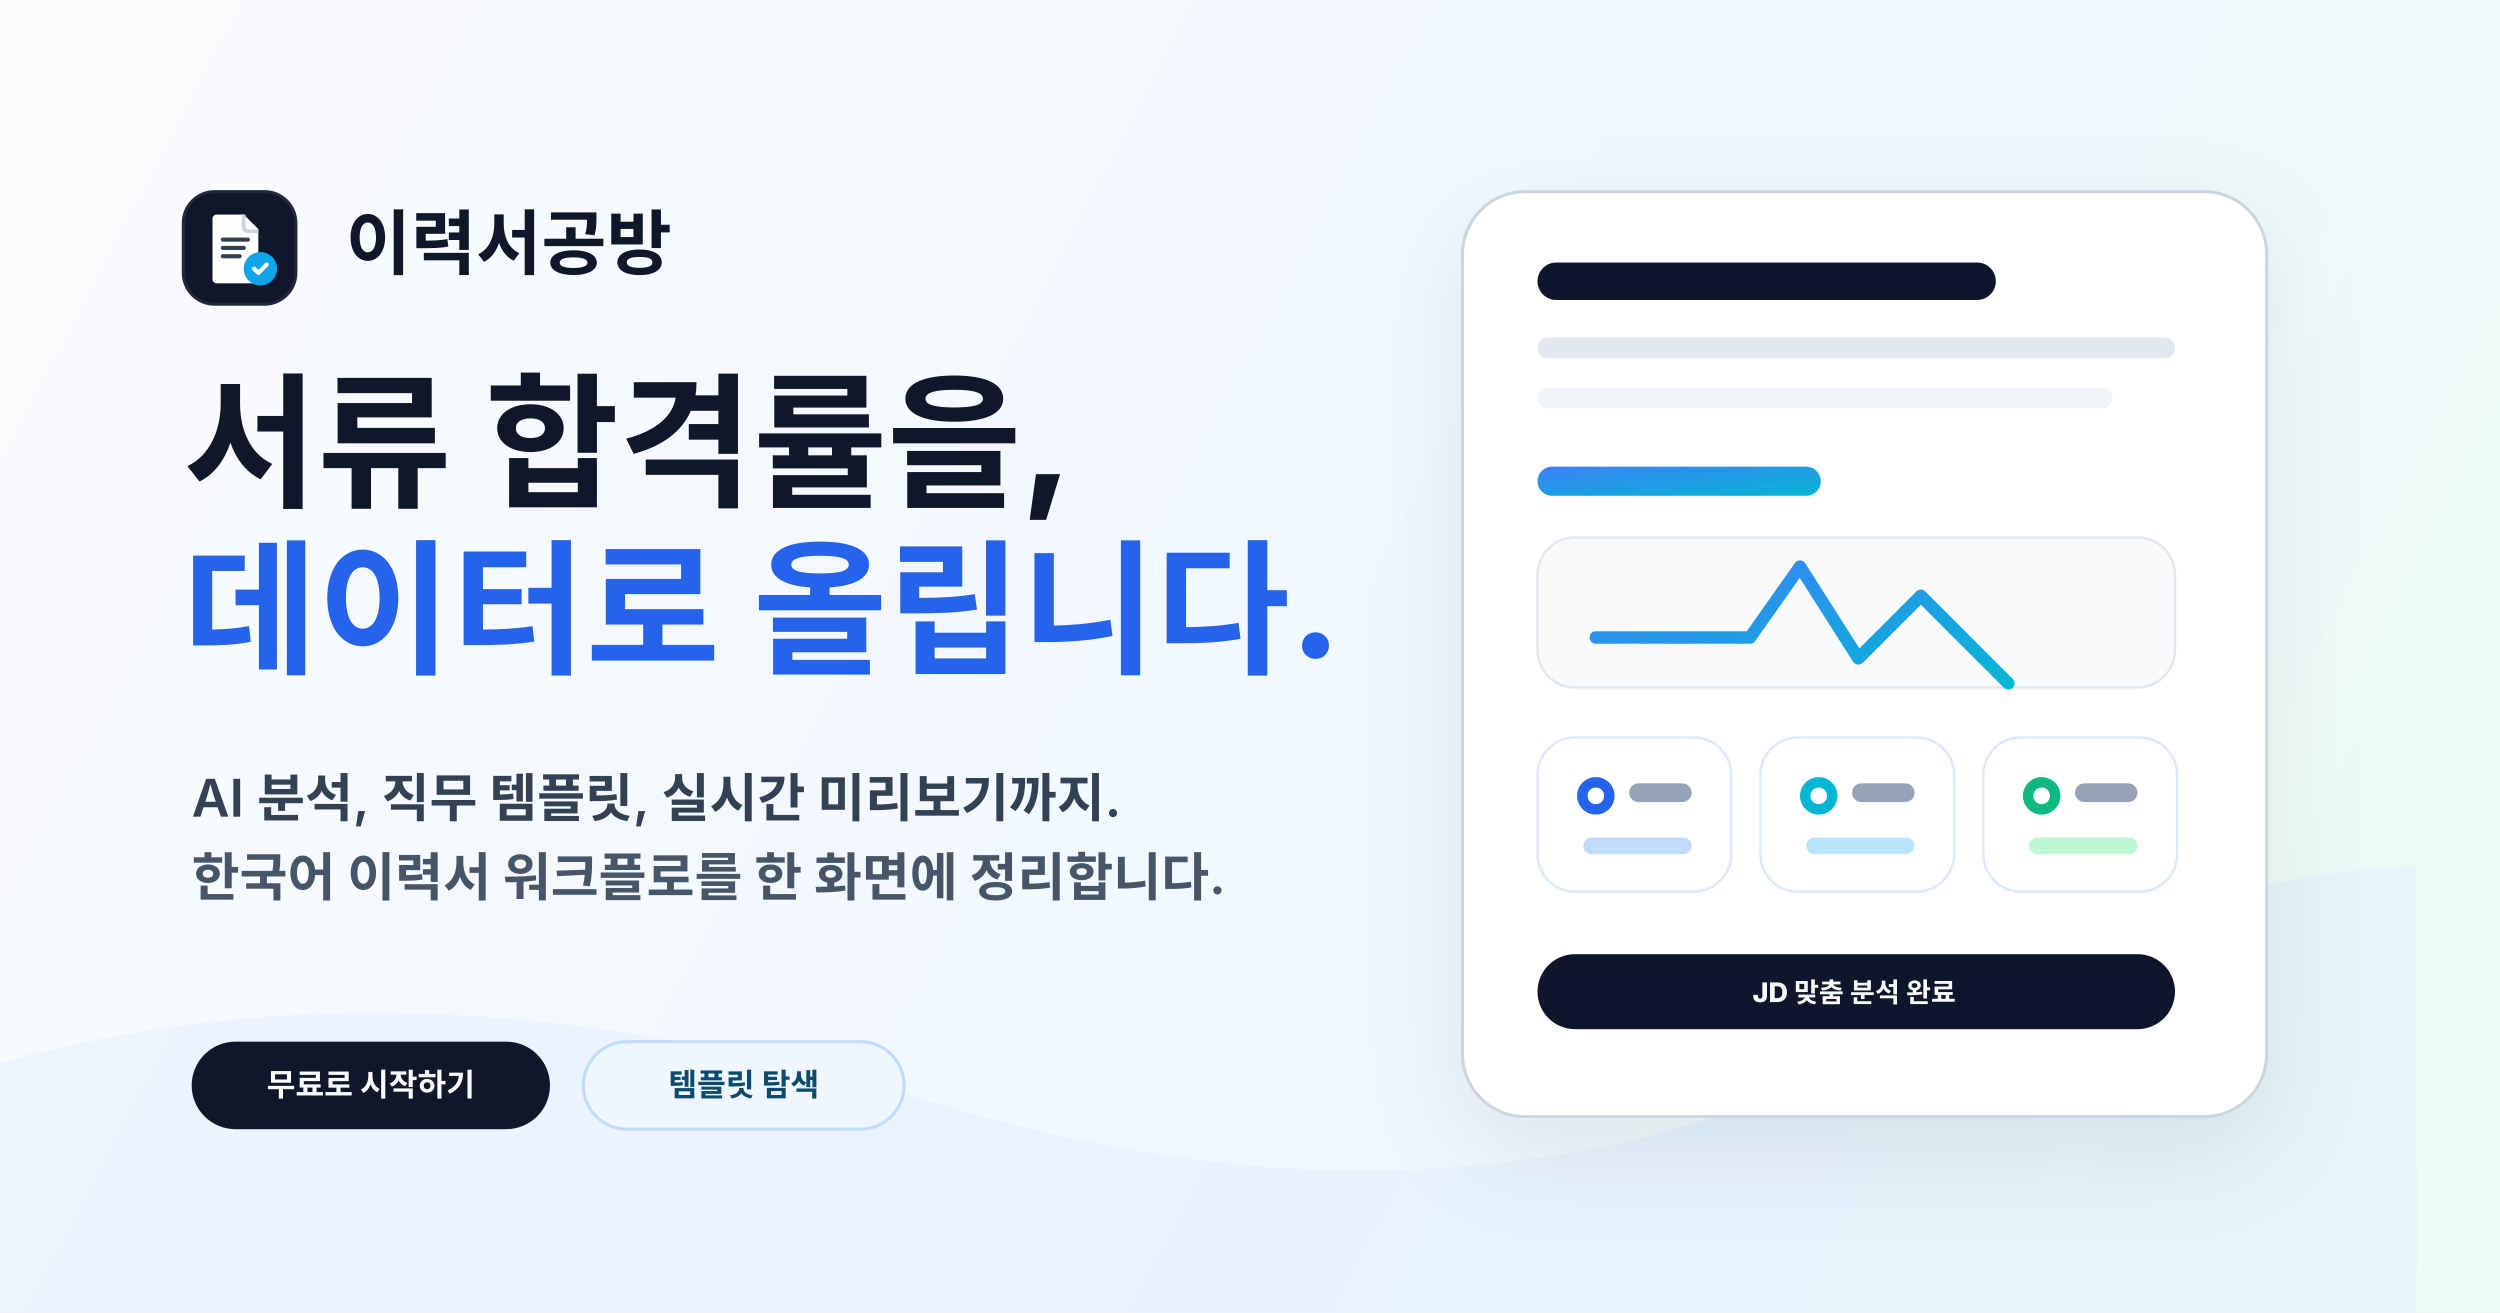
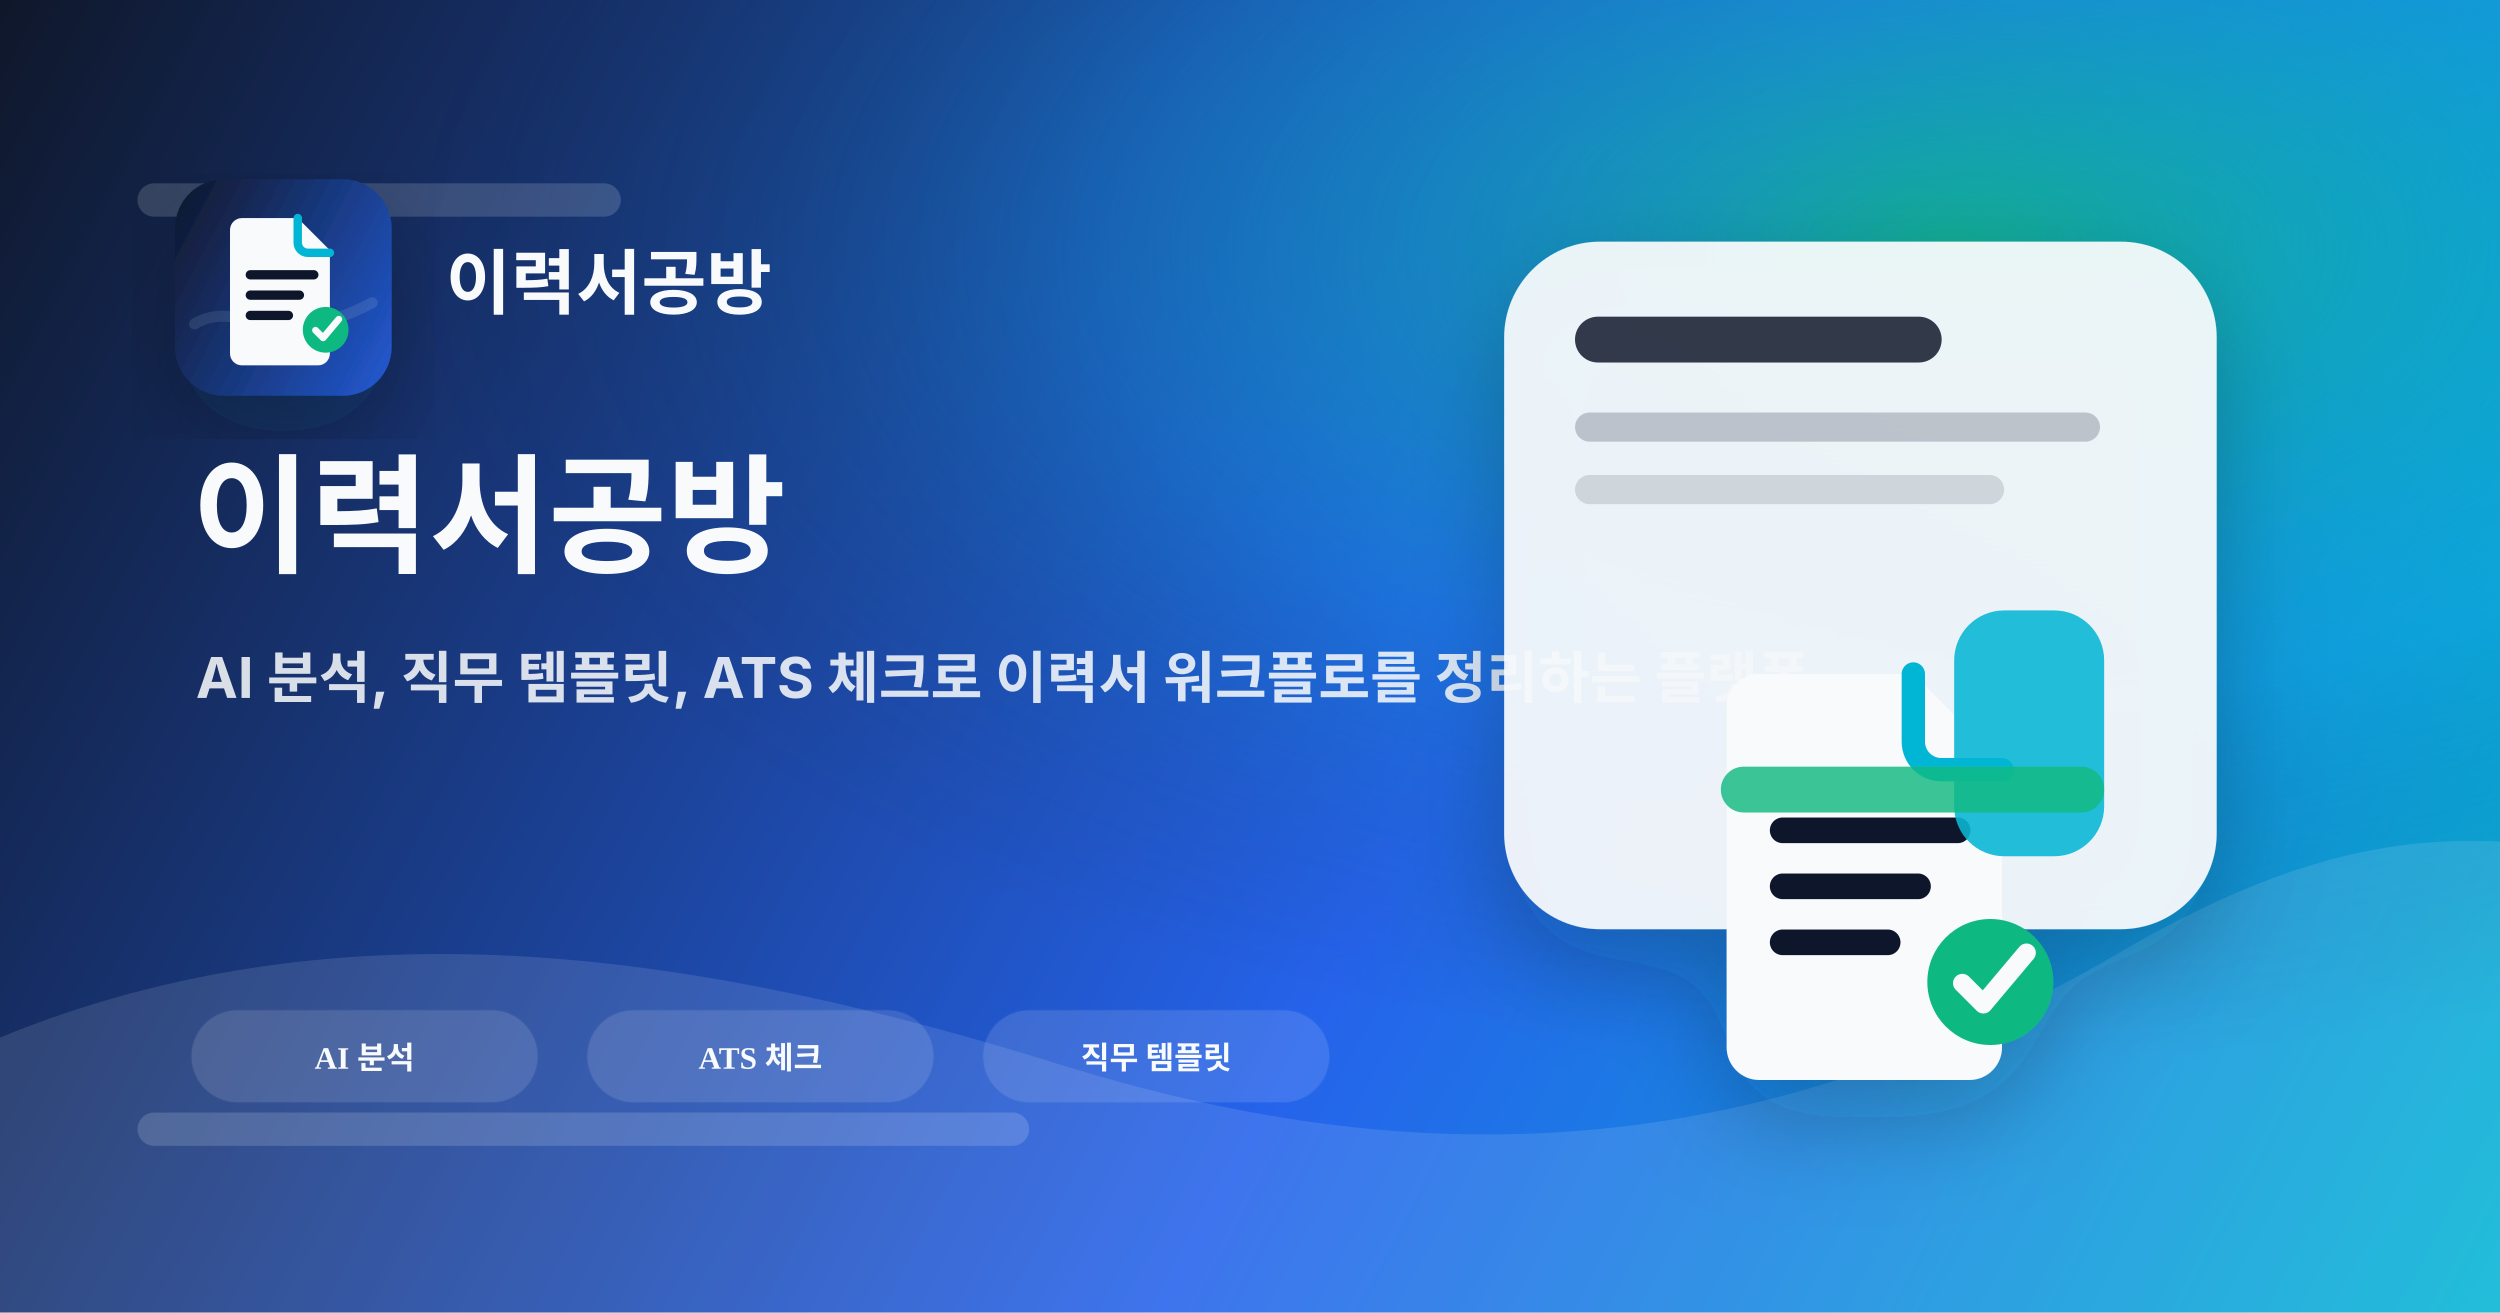
<svg xmlns="http://www.w3.org/2000/svg" width="1200" height="630" viewBox="0 0 1200 630" role="img" aria-label="이력서공방">
  <defs>
    <linearGradient id="bg" x1="0" y1="0" x2="1200" y2="630" gradientUnits="userSpaceOnUse">
-       <stop stop-color="#fafbfd" />
-       <stop offset="0.6" stop-color="#f0f7ff" />
-       <stop offset="1" stop-color="#ecfdf5" />
-     </linearGradient>
-     <linearGradient id="signal" x1="0" y1="0" x2="1" y2="1">
-       <stop stop-color="#3b82f6" />
+       <stop stop-color="#0f172a" />
+       <stop offset=".58" stop-color="#2563eb" />
      <stop offset="1" stop-color="#06b6d4" />
    </linearGradient>
+     <radialGradient id="halo" cx="78%" cy="19%" r="62%">
+       <stop stop-color="#10b981" stop-opacity=".82" />
+       <stop offset=".56" stop-color="#06b6d4" stop-opacity=".22" />
+       <stop offset="1" stop-color="#0f172a" stop-opacity="0" />
+     </radialGradient>
    <filter id="soft" x="-20%" y="-20%" width="140%" height="140%">
-       <feDropShadow dx="0" dy="16" stdDeviation="24" flood-color="#0f172a" flood-opacity="0.08" />
+       <feDropShadow dx="0" dy="18" stdDeviation="24" flood-color="#0f172a" flood-opacity=".26" />
    </filter>
  </defs>
  <rect width="1200" height="630" fill="url(#bg)" />
-   <path d="M0 510C170 464 322 492 458 532c176 52 336 36 480-46 78-44 152-69 222-70v214H0Z" fill="#dbeafe" opacity="0.4" />
-   <g transform="translate(88 92)">
-     <rect width="54" height="54" rx="15" fill="#0f172a" stroke="#1e293b" stroke-width="1.5" />
-     <path d="M16 11h13l7 7v24a2 2 0 0 1-2 2H16a2 2 0 0 1-2-2V13a2 2 0 0 1 2-2Z" fill="#ffffff" />
-     <path d="M29 11v6a2 2 0 0 0 2 2h5" fill="none" stroke="#cbd5e1" stroke-width="1.8" />
-     <path d="M19 23h12M19 27h10M19 31h8" stroke="#334155" stroke-width="2" stroke-linecap="round" />
-     <circle cx="37" cy="37" r="8" fill="#0ea5e9" />
-     <path d="M34 37 l2 2 l4 -4" fill="none" stroke="#ffffff" stroke-width="2" stroke-linecap="round" stroke-linejoin="round" />
+   <rect width="1200" height="630" fill="url(#halo)" />
+   <path d="M0 498C166 430 340 458 512 512c176 54 336 44 504-54 72-42 126-57 184-54v226H0Z" fill="#f8fafc" opacity=".12" />
+   <path d="M74 96h216M74 542h412" stroke="#f8fafc" stroke-opacity=".16" stroke-width="16" stroke-linecap="round" />
+   <g transform="translate(84 86)" filter="url(#soft)">
+     <svg width="104" height="104" viewBox="0 0 512 512">
+       <rect width="512" height="512" rx="116" fill="url(#bg)" />
+       <rect width="512" height="512" rx="116" fill="url(#glow)" />
+       <path d="M46 342C154 278 238 414 466 292" fill="none" stroke="#f8fafc" stroke-opacity=".1" stroke-width="26" stroke-linecap="round" />
+       <g filter="url(#shadow)">
+         <g transform="translate(0 0) scale(1)">
+           <path d="M158 92h132l76 76v244a28 28 0 0 1-28 28H158a28 28 0 0 1-28-28V120a28 28 0 0 1 28-28z" fill="#f8fafc" />
+           <path d="M290 92v58a24 24 0 0 0 24 24h52" fill="none" stroke="#06b6d4" stroke-width="20" stroke-linecap="round" />
+           <path d="M178 226h150M178 274h116M178 322h90" stroke="#0f172a" stroke-width="22" stroke-linecap="round" />
+           <circle cx="356" cy="356" r="54" fill="#10b981" />
+           <path d="M332 357l18 18 37-44" fill="none" stroke="#f8fafc" stroke-width="16" stroke-linecap="round" stroke-linejoin="round" />
+         </g>
+       </g>
+     </svg>
  </g>
-   <text x="166" y="129" font-family="system-ui, -apple-system, BlinkMacSystemFont, 'Segoe UI', sans-serif" font-size="34" font-weight="800" fill="#0f172a">이력서공방</text>
-   <text x="88" y="238" font-family="system-ui, -apple-system, BlinkMacSystemFont, 'Segoe UI', sans-serif" font-size="70" font-weight="800" fill="#0f172a">서류 합격률을,</text>
-   <text x="88" y="318" font-family="system-ui, -apple-system, BlinkMacSystemFont, 'Segoe UI', sans-serif" font-size="70" font-weight="800" fill="#2563eb">데이터로 올립니다.</text>
-   <text x="92" y="392" font-family="system-ui, -apple-system, BlinkMacSystemFont, 'Segoe UI', sans-serif" font-size="25" font-weight="600" fill="#334155">AI 분석, 직무 템플릿, 실시간 미리보기까지.</text>
-   <text x="92" y="430" font-family="system-ui, -apple-system, BlinkMacSystemFont, 'Segoe UI', sans-serif" font-size="25" font-weight="600" fill="#475569">한국어 이력서 워크플로를 한 화면에 정리합니다.</text>
-   <g transform="translate(92 500)">
-     <rect width="172" height="42" rx="21" fill="#0f172a" />
-     <text x="86" y="26" text-anchor="middle" font-family="system-ui, -apple-system, BlinkMacSystemFont, 'Segoe UI', sans-serif" font-size="15" font-weight="700" fill="#f8fafc">무료로 시작하기</text>
-     <rect x="188" width="154" height="42" rx="21" fill="#eff6ff" stroke="#bfdbfe" stroke-width="1.5" />
-     <text x="265" y="26" text-anchor="middle" font-family="system-ui, -apple-system, BlinkMacSystemFont, 'Segoe UI', sans-serif" font-size="15" font-weight="700" fill="#0c4a6e">템플릿 탐색</text>
+   <text x="214" y="148" font-family="Inter, Pretendard, system-ui, -apple-system, BlinkMacSystemFont, 'Segoe UI', sans-serif" font-size="34" font-weight="900" fill="#f8fafc">이력서공방</text>
+   <text x="92" y="270" font-family="Inter, Pretendard, system-ui, -apple-system, BlinkMacSystemFont, 'Segoe UI', sans-serif" font-size="62" font-weight="900" fill="#f8fafc">이력서공방</text>
+   <text x="94" y="335" font-family="Pretendard, system-ui, -apple-system, BlinkMacSystemFont, 'Segoe UI', sans-serif" font-size="27" font-weight="700" fill="#f8fafc" opacity=".86">AI 분석, 직무 템플릿, ATS 체크로 이력서 워크플로를 정리하는 플랫폼</text>
+   <g transform="translate(92 485)">
+     <rect width="166" height="44" rx="22" fill="#f8fafc" opacity=".13" stroke="#f8fafc" stroke-opacity=".26" />
+     <text x="83" y="28" text-anchor="middle" font-size="15" font-weight="800" fill="#f8fafc">AI 분석</text>
  </g>
-   <g transform="translate(702 92)" filter="url(#soft)">
-     <rect width="386" height="444" rx="30" fill="#ffffff" stroke="#cbd5e1" stroke-width="1.5" />
-     <rect x="36" y="34" width="220" height="18" rx="9" fill="#0f172a" />
-     <rect x="36" y="70" width="306" height="10" rx="5" fill="#e2e8f0" />
-     <rect x="36" y="94" width="276" height="10" rx="5" fill="#f1f5f9" />
-     <rect x="36" y="132" width="136" height="14" rx="7" fill="url(#signal)" />
-     <rect x="36" y="166" width="306" height="72" rx="18" fill="#f8fafc" stroke="#e2e8f0" stroke-width="1.2" />
-     <path d="M64 214h74l24-34 28 44 30-30 42 42" fill="none" stroke="url(#signal)" stroke-width="6" stroke-linecap="round" stroke-linejoin="round" />
-     <g transform="translate(36 262)">
-       <rect width="93" height="74" rx="18" fill="#ffffff" stroke="#dbeafe" stroke-width="1.2" />
-       <circle cx="28" cy="28" r="9" fill="#2563eb" />
-       <circle cx="28" cy="28" r="4" fill="#ffffff" />
-       <rect x="44" y="22" width="30" height="9" rx="4.5" fill="#94a3b8" />
-       <rect x="22" y="48" width="52" height="8" rx="4" fill="#bfdbfe" />
+   <g transform="translate(282 485)">
+     <rect width="166" height="44" rx="22" fill="#f8fafc" opacity=".13" stroke="#f8fafc" stroke-opacity=".26" />
+     <text x="83" y="28" text-anchor="middle" font-size="15" font-weight="800" fill="#f8fafc">ATS 체크</text>
+   </g>
+   <g transform="translate(472 485)">
+     <rect width="166" height="44" rx="22" fill="#f8fafc" opacity=".13" stroke="#f8fafc" stroke-opacity=".26" />
+     <text x="83" y="28" text-anchor="middle" font-size="15" font-weight="800" fill="#f8fafc">직무 템플릿</text>
+   </g>
+   <g filter="url(#soft)">
+     <g transform="translate(722 116)">
+       <rect width="342" height="330" rx="46" fill="#f8fafc" opacity=".94" />
+       <rect x="34" y="36" width="176" height="22" rx="11" fill="#0f172a" opacity=".84" />
+       <rect x="34" y="82" width="252" height="14" rx="7" fill="#0f172a" opacity=".22" />
+       <rect x="34" y="112" width="206" height="14" rx="7" fill="#0f172a" opacity=".14" />
+       <g transform="translate(34 156) scale(.56)">
+         <g transform="translate(0 0) scale(1)">
+           <path d="M158 92h132l76 76v244a28 28 0 0 1-28 28H158a28 28 0 0 1-28-28V120a28 28 0 0 1 28-28z" fill="#f8fafc" />
+           <path d="M290 92v58a24 24 0 0 0 24 24h52" fill="none" stroke="#06b6d4" stroke-width="20" stroke-linecap="round" />
+           <path d="M178 226h150M178 274h116M178 322h90" stroke="#0f172a" stroke-width="22" stroke-linecap="round" />
+           <circle cx="356" cy="356" r="54" fill="#10b981" />
+           <path d="M332 357l18 18 37-44" fill="none" stroke="#f8fafc" stroke-width="16" stroke-linecap="round" stroke-linejoin="round" />
+         </g>
+       </g>
+       <rect x="216" y="177" width="72" height="118" rx="24" fill="#06b6d4" opacity=".88" />
+       <rect x="104" y="252" width="184" height="22" rx="11" fill="#10b981" opacity=".82" />
    </g>
-     <g transform="translate(143 262)">
-       <rect width="93" height="74" rx="18" fill="#ffffff" stroke="#dbeafe" stroke-width="1.2" />
-       <circle cx="28" cy="28" r="9" fill="#06b6d4" />
-       <circle cx="28" cy="28" r="4" fill="#ffffff" />
-       <rect x="44" y="22" width="30" height="9" rx="4.5" fill="#94a3b8" />
-       <rect x="22" y="48" width="52" height="8" rx="4" fill="#bae6fd" />
-     </g>
-     <g transform="translate(250 262)">
-       <rect width="93" height="74" rx="18" fill="#ffffff" stroke="#dbeafe" stroke-width="1.2" />
-       <circle cx="28" cy="28" r="9" fill="#10b981" />
-       <circle cx="28" cy="28" r="4" fill="#ffffff" />
-       <rect x="44" y="22" width="30" height="9" rx="4.5" fill="#94a3b8" />
-       <rect x="22" y="48" width="52" height="8" rx="4" fill="#bbf7d0" />
-     </g>
-     <rect x="36" y="366" width="306" height="36" rx="18" fill="#0f172a" />
-     <text x="188" y="389" text-anchor="middle" font-family="system-ui, -apple-system, BlinkMacSystemFont, 'Segoe UI', sans-serif" font-size="13" font-weight="800" fill="#f8fafc">JD 맞춤 분석 완료</text>
  </g>
</svg>
